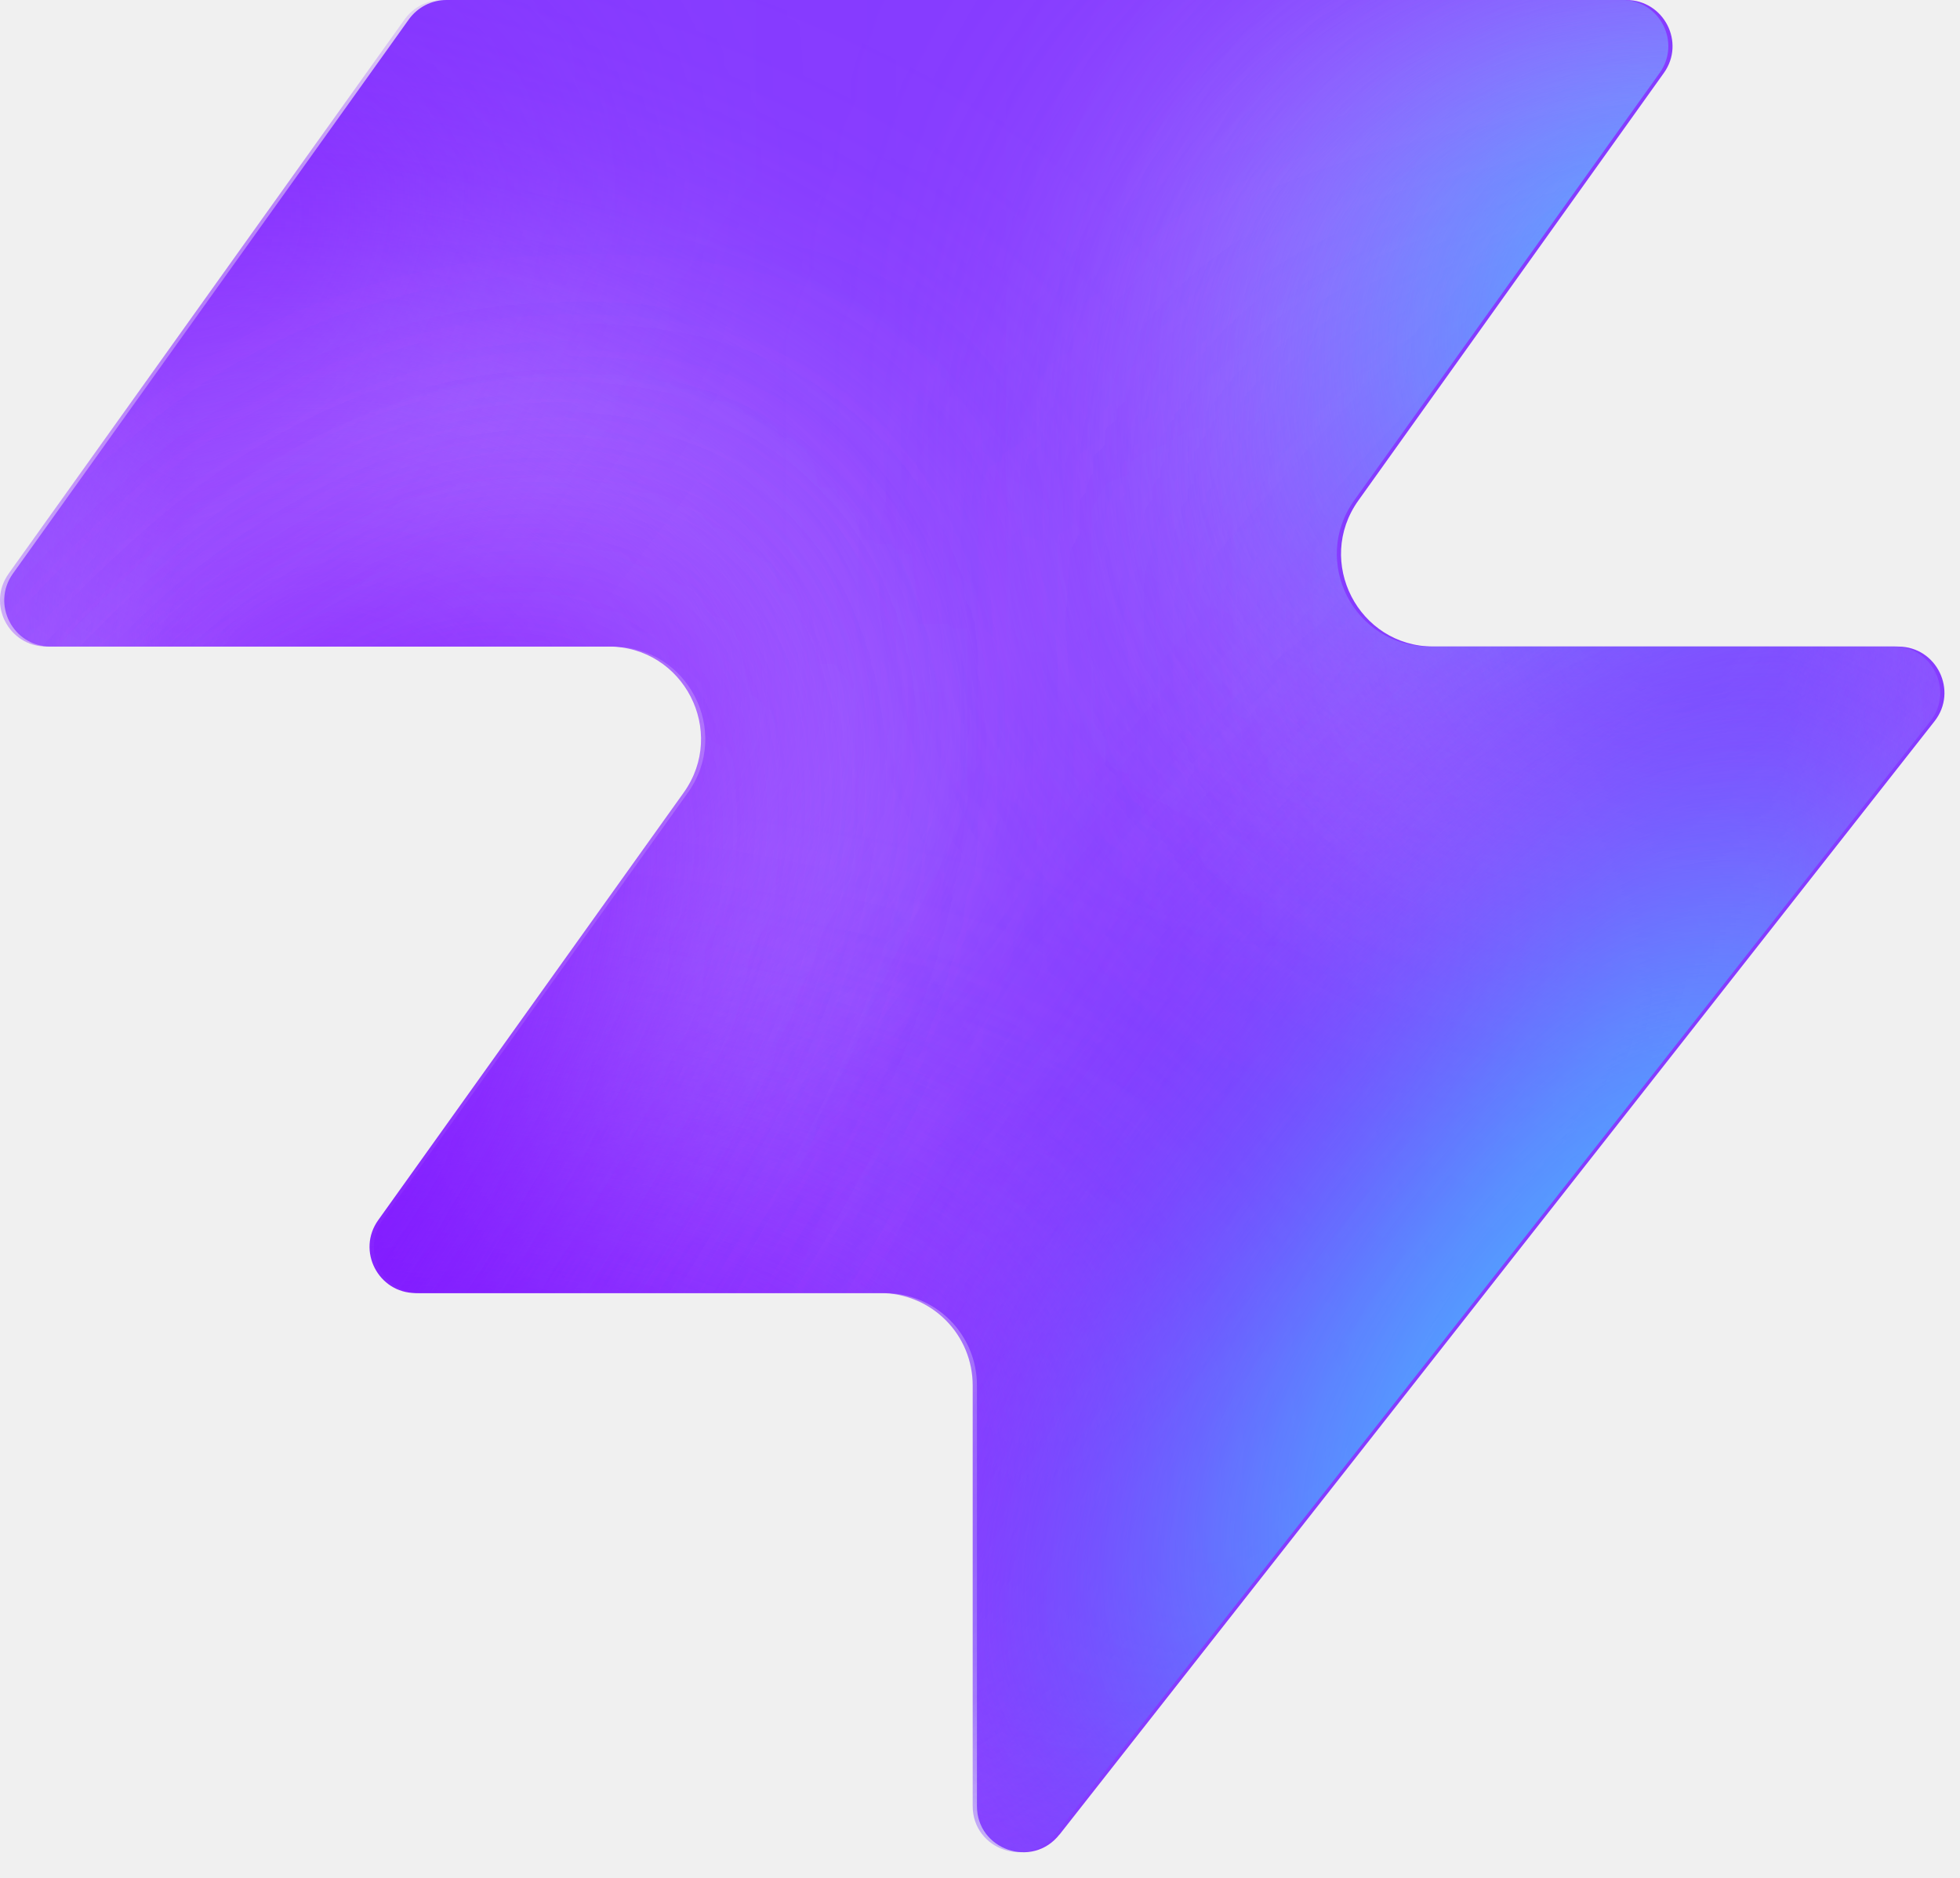
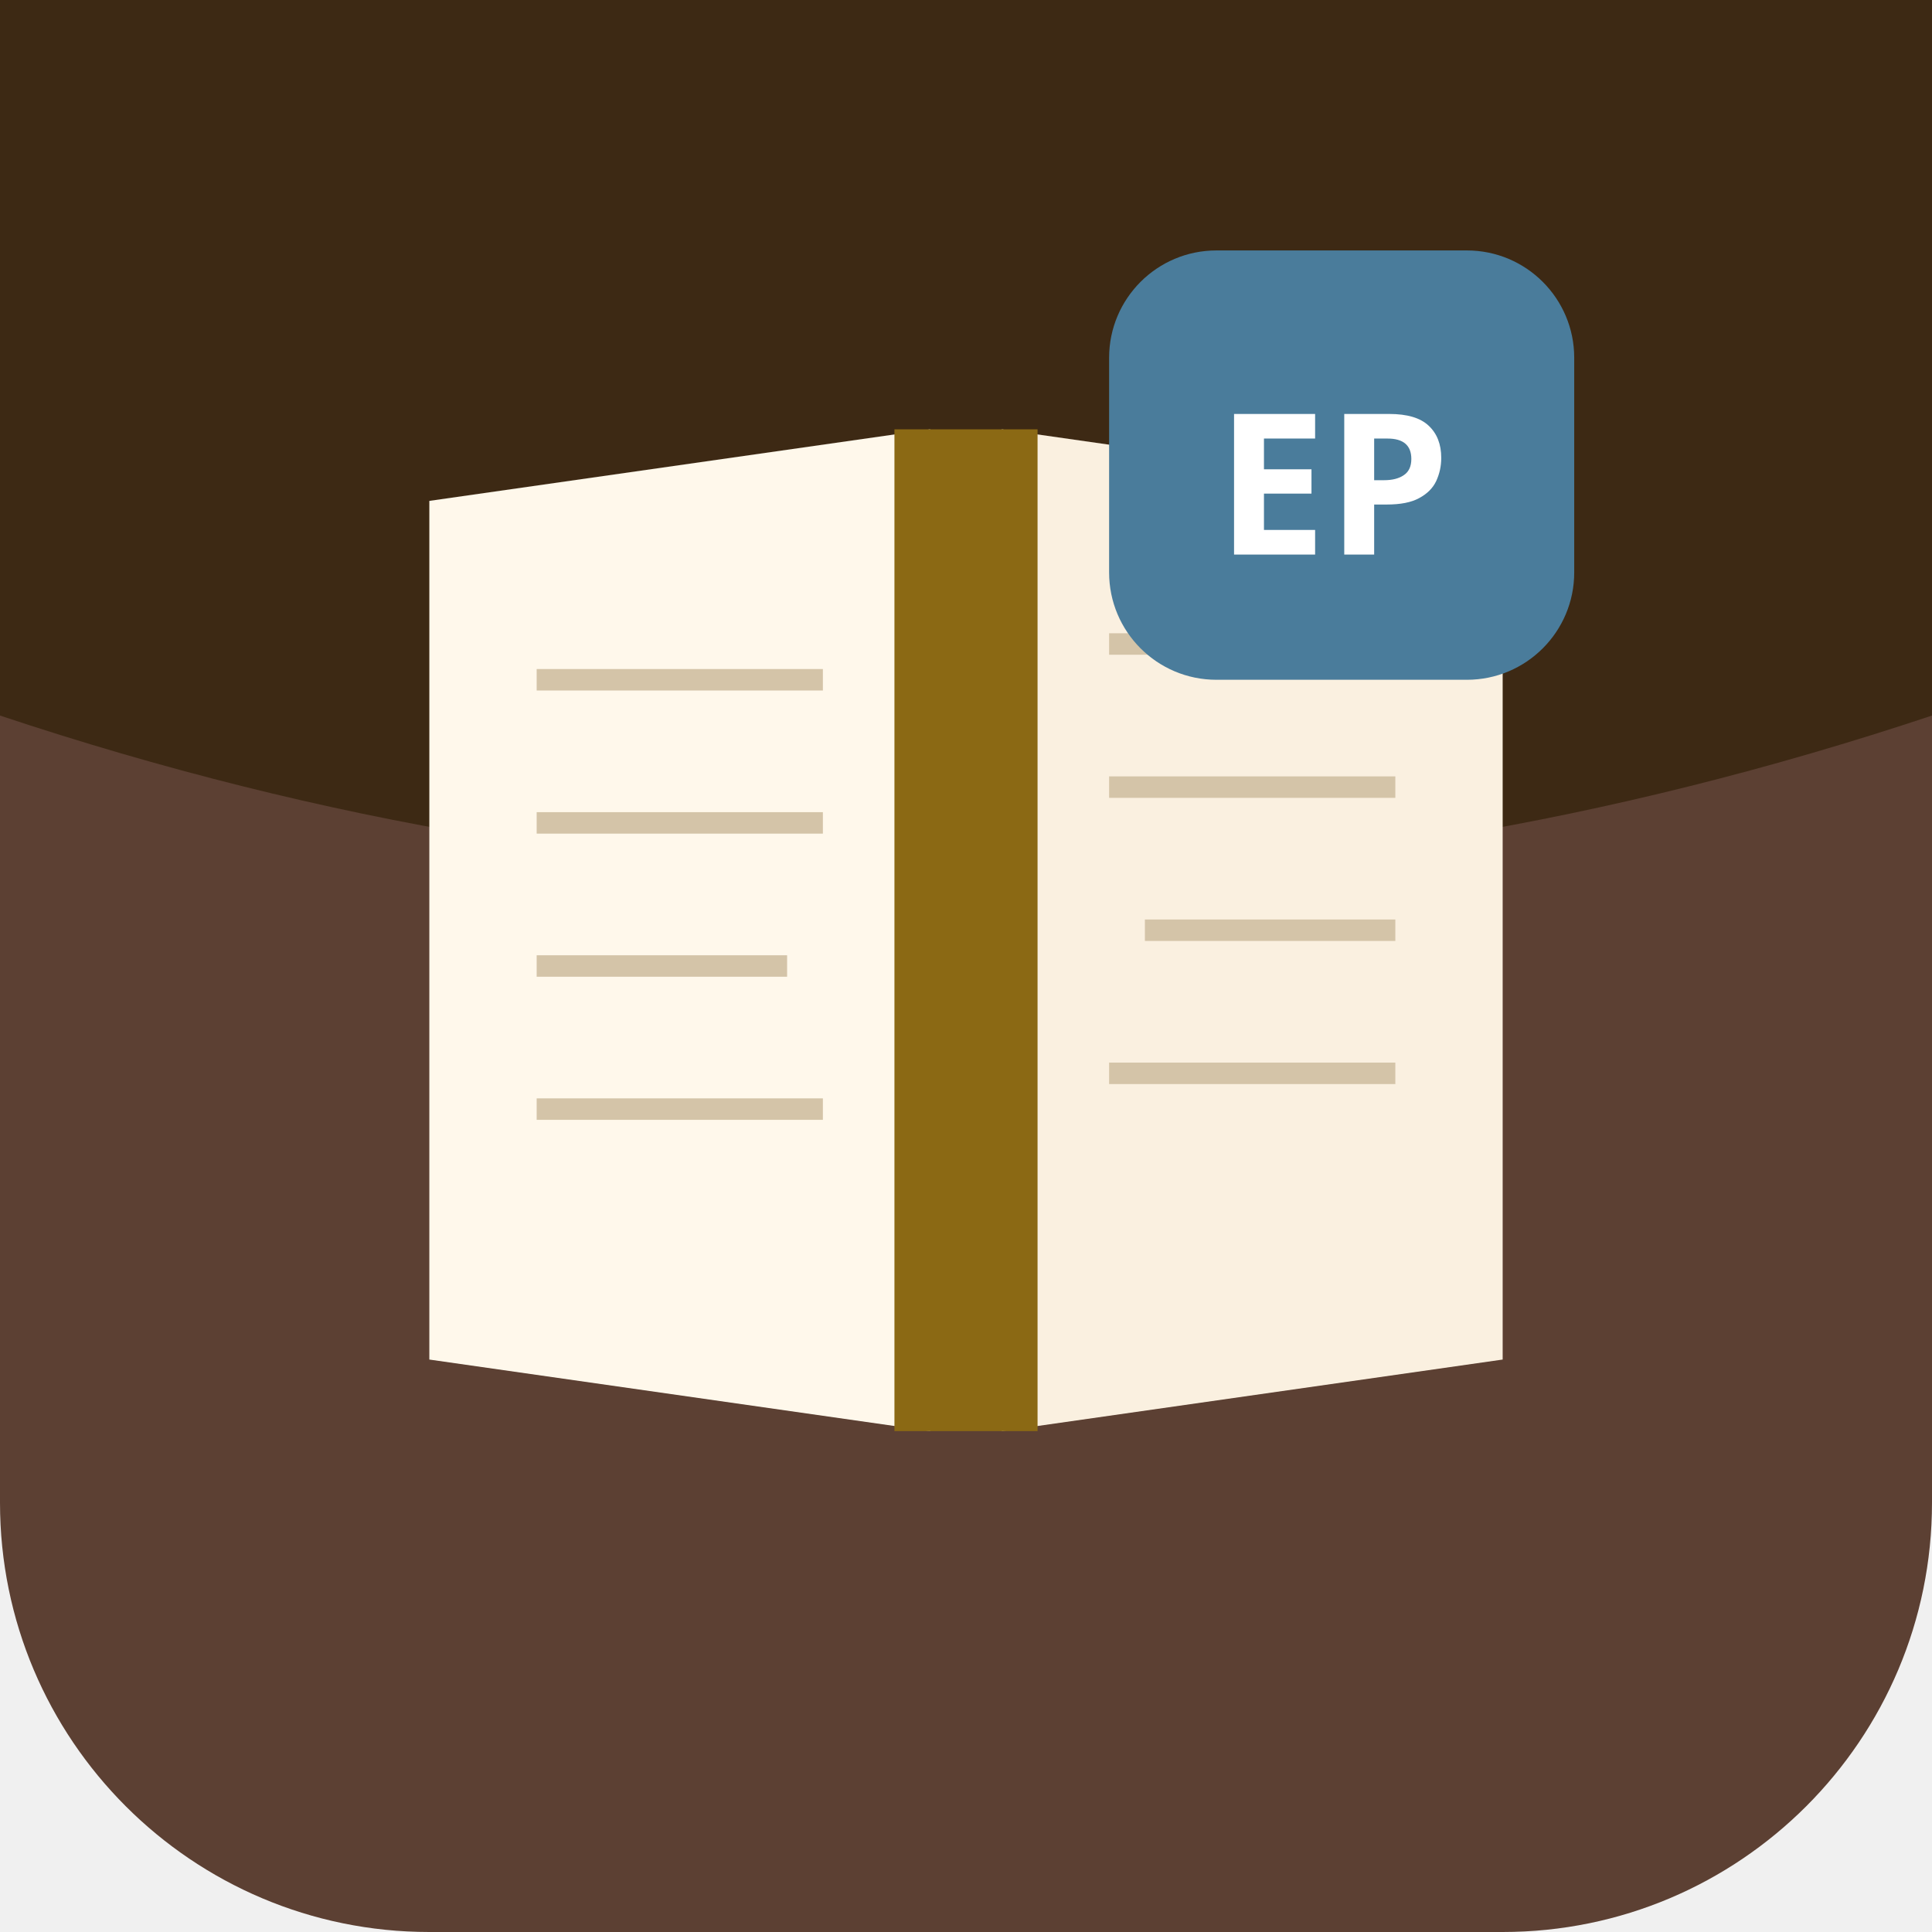
- <svg xmlns="http://www.w3.org/2000/svg" width="48" height="46" fill="none" viewBox="0 0 48 46">
-   <path fill="#863bff" d="M25.946 44.938c-.664.845-2.021.375-2.021-.698V33.937a2.26 2.26 0 0 0-2.262-2.262H10.287c-.92 0-1.456-1.04-.92-1.788l7.48-10.471c1.07-1.497 0-3.578-1.842-3.578H1.237c-.92 0-1.456-1.04-.92-1.788L10.013.474c.214-.297.556-.474.92-.474h28.894c.92 0 1.456 1.04.92 1.788l-7.48 10.471c-1.07 1.498 0 3.579 1.842 3.579h11.377c.943 0 1.473 1.088.89 1.83L25.947 44.94z" style="fill:#863bff;fill:color(display-p3 .525 .23 1);fill-opacity:1" />
-   <mask id="a" width="48" height="46" x="0" y="0" maskUnits="userSpaceOnUse" style="mask-type:alpha">
-     <path fill="#000" d="M25.842 44.938c-.664.844-2.021.375-2.021-.698V33.937a2.26 2.26 0 0 0-2.262-2.262H10.183c-.92 0-1.456-1.04-.92-1.788l7.48-10.471c1.07-1.498 0-3.579-1.842-3.579H1.133c-.92 0-1.456-1.04-.92-1.787L9.91.473c.214-.297.556-.474.92-.474h28.894c.92 0 1.456 1.04.92 1.788l-7.48 10.471c-1.07 1.498 0 3.578 1.842 3.578h11.377c.943 0 1.473 1.088.89 1.832L25.843 44.94z" style="fill:#000;fill-opacity:1" />
-   </mask>
-   <g mask="url(#a)">
-     <g filter="url(#b)">
-       <ellipse cx="5.508" cy="14.704" fill="#ede6ff" rx="5.508" ry="14.704" style="fill:#ede6ff;fill:color(display-p3 .927 .903 1);fill-opacity:1" transform="matrix(.00324 1 1 -.00324 -4.47 31.516)" />
-     </g>
-     <g filter="url(#c)">
-       <ellipse cx="10.399" cy="29.851" fill="#ede6ff" rx="10.399" ry="29.851" style="fill:#ede6ff;fill:color(display-p3 .927 .903 1);fill-opacity:1" transform="matrix(.00324 1 1 -.00324 -39.328 7.883)" />
-     </g>
-     <g filter="url(#d)">
-       <ellipse cx="5.508" cy="30.487" fill="#7e14ff" rx="5.508" ry="30.487" style="fill:#7e14ff;fill:color(display-p3 .492 .077 1);fill-opacity:1" transform="rotate(89.814 -25.913 -14.639)scale(1 -1)" />
-     </g>
-     <g filter="url(#e)">
-       <ellipse cx="5.508" cy="30.599" fill="#7e14ff" rx="5.508" ry="30.599" style="fill:#7e14ff;fill:color(display-p3 .492 .077 1);fill-opacity:1" transform="rotate(89.814 -32.644 -3.334)scale(1 -1)" />
-     </g>
-     <g filter="url(#f)">
-       <ellipse cx="5.508" cy="30.599" fill="#7e14ff" rx="5.508" ry="30.599" style="fill:#7e14ff;fill:color(display-p3 .492 .077 1);fill-opacity:1" transform="matrix(.00324 1 1 -.00324 -34.34 30.47)" />
-     </g>
-     <g filter="url(#g)">
-       <ellipse cx="14.072" cy="22.078" fill="#ede6ff" rx="14.072" ry="22.078" style="fill:#ede6ff;fill:color(display-p3 .927 .903 1);fill-opacity:1" transform="rotate(93.35 24.506 48.493)scale(-1 1)" />
-     </g>
-     <g filter="url(#h)">
-       <ellipse cx="3.47" cy="21.501" fill="#7e14ff" rx="3.47" ry="21.501" style="fill:#7e14ff;fill:color(display-p3 .492 .077 1);fill-opacity:1" transform="rotate(89.009 28.708 47.59)scale(-1 1)" />
-     </g>
-     <g filter="url(#i)">
-       <ellipse cx="3.47" cy="21.501" fill="#7e14ff" rx="3.47" ry="21.501" style="fill:#7e14ff;fill:color(display-p3 .492 .077 1);fill-opacity:1" transform="rotate(89.009 28.708 47.59)scale(-1 1)" />
-     </g>
-     <g filter="url(#j)">
-       <ellipse cx=".387" cy="8.972" fill="#7e14ff" rx="4.407" ry="29.108" style="fill:#7e14ff;fill:color(display-p3 .492 .077 1);fill-opacity:1" transform="rotate(39.51 .387 8.972)" />
-     </g>
-     <g filter="url(#k)">
-       <ellipse cx="47.523" cy="-6.092" fill="#7e14ff" rx="4.407" ry="29.108" style="fill:#7e14ff;fill:color(display-p3 .492 .077 1);fill-opacity:1" transform="rotate(37.892 47.523 -6.092)" />
-     </g>
-     <g filter="url(#l)">
-       <ellipse cx="41.412" cy="6.333" fill="#47bfff" rx="5.971" ry="9.665" style="fill:#47bfff;fill:color(display-p3 .28 .748 1);fill-opacity:1" transform="rotate(37.892 41.412 6.333)" />
-     </g>
-     <g filter="url(#m)">
-       <ellipse cx="-1.879" cy="38.332" fill="#7e14ff" rx="4.407" ry="29.108" style="fill:#7e14ff;fill:color(display-p3 .492 .077 1);fill-opacity:1" transform="rotate(37.892 -1.88 38.332)" />
-     </g>
-     <g filter="url(#n)">
-       <ellipse cx="-1.879" cy="38.332" fill="#7e14ff" rx="4.407" ry="29.108" style="fill:#7e14ff;fill:color(display-p3 .492 .077 1);fill-opacity:1" transform="rotate(37.892 -1.88 38.332)" />
-     </g>
-     <g filter="url(#o)">
-       <ellipse cx="35.651" cy="29.907" fill="#7e14ff" rx="4.407" ry="29.108" style="fill:#7e14ff;fill:color(display-p3 .492 .077 1);fill-opacity:1" transform="rotate(37.892 35.651 29.907)" />
-     </g>
-     <g filter="url(#p)">
-       <ellipse cx="38.418" cy="32.4" fill="#47bfff" rx="5.971" ry="15.297" style="fill:#47bfff;fill:color(display-p3 .28 .748 1);fill-opacity:1" transform="rotate(37.892 38.418 32.4)" />
-     </g>
-   </g>
-   <defs>
-     <filter id="b" width="60.045" height="41.654" x="-19.77" y="16.149" color-interpolation-filters="sRGB" filterUnits="userSpaceOnUse">
-       <feFlood flood-opacity="0" result="BackgroundImageFix" />
-       <feBlend in="SourceGraphic" in2="BackgroundImageFix" result="shape" />
-       <feGaussianBlur result="effect1_foregroundBlur_2002_17158" stdDeviation="7.659" />
-     </filter>
-     <filter id="c" width="90.34" height="51.437" x="-54.613" y="-7.533" color-interpolation-filters="sRGB" filterUnits="userSpaceOnUse">
-       <feFlood flood-opacity="0" result="BackgroundImageFix" />
-       <feBlend in="SourceGraphic" in2="BackgroundImageFix" result="shape" />
-       <feGaussianBlur result="effect1_foregroundBlur_2002_17158" stdDeviation="7.659" />
-     </filter>
-     <filter id="d" width="79.355" height="29.4" x="-49.64" y="2.03" color-interpolation-filters="sRGB" filterUnits="userSpaceOnUse">
-       <feFlood flood-opacity="0" result="BackgroundImageFix" />
-       <feBlend in="SourceGraphic" in2="BackgroundImageFix" result="shape" />
-       <feGaussianBlur result="effect1_foregroundBlur_2002_17158" stdDeviation="4.596" />
-     </filter>
-     <filter id="e" width="79.579" height="29.4" x="-45.045" y="20.029" color-interpolation-filters="sRGB" filterUnits="userSpaceOnUse">
-       <feFlood flood-opacity="0" result="BackgroundImageFix" />
-       <feBlend in="SourceGraphic" in2="BackgroundImageFix" result="shape" />
-       <feGaussianBlur result="effect1_foregroundBlur_2002_17158" stdDeviation="4.596" />
-     </filter>
-     <filter id="f" width="79.579" height="29.4" x="-43.513" y="21.178" color-interpolation-filters="sRGB" filterUnits="userSpaceOnUse">
-       <feFlood flood-opacity="0" result="BackgroundImageFix" />
-       <feBlend in="SourceGraphic" in2="BackgroundImageFix" result="shape" />
-       <feGaussianBlur result="effect1_foregroundBlur_2002_17158" stdDeviation="4.596" />
-     </filter>
-     <filter id="g" width="74.749" height="58.852" x="15.756" y="-17.901" color-interpolation-filters="sRGB" filterUnits="userSpaceOnUse">
-       <feFlood flood-opacity="0" result="BackgroundImageFix" />
-       <feBlend in="SourceGraphic" in2="BackgroundImageFix" result="shape" />
-       <feGaussianBlur result="effect1_foregroundBlur_2002_17158" stdDeviation="7.659" />
-     </filter>
-     <filter id="h" width="61.377" height="25.362" x="23.548" y="2.284" color-interpolation-filters="sRGB" filterUnits="userSpaceOnUse">
-       <feFlood flood-opacity="0" result="BackgroundImageFix" />
-       <feBlend in="SourceGraphic" in2="BackgroundImageFix" result="shape" />
-       <feGaussianBlur result="effect1_foregroundBlur_2002_17158" stdDeviation="4.596" />
-     </filter>
-     <filter id="i" width="61.377" height="25.362" x="23.548" y="2.284" color-interpolation-filters="sRGB" filterUnits="userSpaceOnUse">
-       <feFlood flood-opacity="0" result="BackgroundImageFix" />
-       <feBlend in="SourceGraphic" in2="BackgroundImageFix" result="shape" />
-       <feGaussianBlur result="effect1_foregroundBlur_2002_17158" stdDeviation="4.596" />
-     </filter>
-     <filter id="j" width="56.045" height="63.649" x="-27.636" y="-22.853" color-interpolation-filters="sRGB" filterUnits="userSpaceOnUse">
-       <feFlood flood-opacity="0" result="BackgroundImageFix" />
-       <feBlend in="SourceGraphic" in2="BackgroundImageFix" result="shape" />
-       <feGaussianBlur result="effect1_foregroundBlur_2002_17158" stdDeviation="4.596" />
-     </filter>
-     <filter id="k" width="54.814" height="64.646" x="20.116" y="-38.415" color-interpolation-filters="sRGB" filterUnits="userSpaceOnUse">
-       <feFlood flood-opacity="0" result="BackgroundImageFix" />
-       <feBlend in="SourceGraphic" in2="BackgroundImageFix" result="shape" />
-       <feGaussianBlur result="effect1_foregroundBlur_2002_17158" stdDeviation="4.596" />
-     </filter>
-     <filter id="l" width="33.541" height="35.313" x="24.641" y="-11.323" color-interpolation-filters="sRGB" filterUnits="userSpaceOnUse">
-       <feFlood flood-opacity="0" result="BackgroundImageFix" />
-       <feBlend in="SourceGraphic" in2="BackgroundImageFix" result="shape" />
-       <feGaussianBlur result="effect1_foregroundBlur_2002_17158" stdDeviation="4.596" />
-     </filter>
-     <filter id="m" width="54.814" height="64.646" x="-29.286" y="6.009" color-interpolation-filters="sRGB" filterUnits="userSpaceOnUse">
-       <feFlood flood-opacity="0" result="BackgroundImageFix" />
-       <feBlend in="SourceGraphic" in2="BackgroundImageFix" result="shape" />
-       <feGaussianBlur result="effect1_foregroundBlur_2002_17158" stdDeviation="4.596" />
-     </filter>
-     <filter id="n" width="54.814" height="64.646" x="-29.286" y="6.009" color-interpolation-filters="sRGB" filterUnits="userSpaceOnUse">
-       <feFlood flood-opacity="0" result="BackgroundImageFix" />
-       <feBlend in="SourceGraphic" in2="BackgroundImageFix" result="shape" />
-       <feGaussianBlur result="effect1_foregroundBlur_2002_17158" stdDeviation="4.596" />
-     </filter>
-     <filter id="o" width="54.814" height="64.646" x="8.244" y="-2.416" color-interpolation-filters="sRGB" filterUnits="userSpaceOnUse">
-       <feFlood flood-opacity="0" result="BackgroundImageFix" />
-       <feBlend in="SourceGraphic" in2="BackgroundImageFix" result="shape" />
-       <feGaussianBlur result="effect1_foregroundBlur_2002_17158" stdDeviation="4.596" />
-     </filter>
-     <filter id="p" width="39.409" height="43.623" x="18.713" y="10.588" color-interpolation-filters="sRGB" filterUnits="userSpaceOnUse">
-       <feFlood flood-opacity="0" result="BackgroundImageFix" />
-       <feBlend in="SourceGraphic" in2="BackgroundImageFix" result="shape" />
-       <feGaussianBlur result="effect1_foregroundBlur_2002_17158" stdDeviation="4.596" />
-     </filter>
-   </defs>
+ <svg xmlns="http://www.w3.org/2000/svg" viewBox="0 0 108 108" fill="none">
+   <rect width="108" height="108" rx="24" fill="#5C4033" />
+   <path d="M0 0h108v40c-36 12-72 12-108 0V0z" fill="#3D2914" />
+   <path d="M24 28l28-4v56l-28-4V28z" fill="#FFF8EB" />
+   <path d="M56 24l28 4v48l-28 4V24z" fill="#FAF0E0" />
+   <path d="M50 24h8v56h-8V24z" fill="#8B6914" />
+   <path stroke="#D4C4A8" stroke-width="1.2" d="M30 38h16M30 46h16M30 54h14M30 62h16M62 36h16M62 44h16M64 52h14M62 60h16" />
+   <rect x="62" y="14" width="26" height="24" rx="6" fill="#4A7C9B" />
+   <text x="68" y="31" fill="#fff" font-family="system-ui,sans-serif" font-size="11" font-weight="700">EP</text>
</svg>
